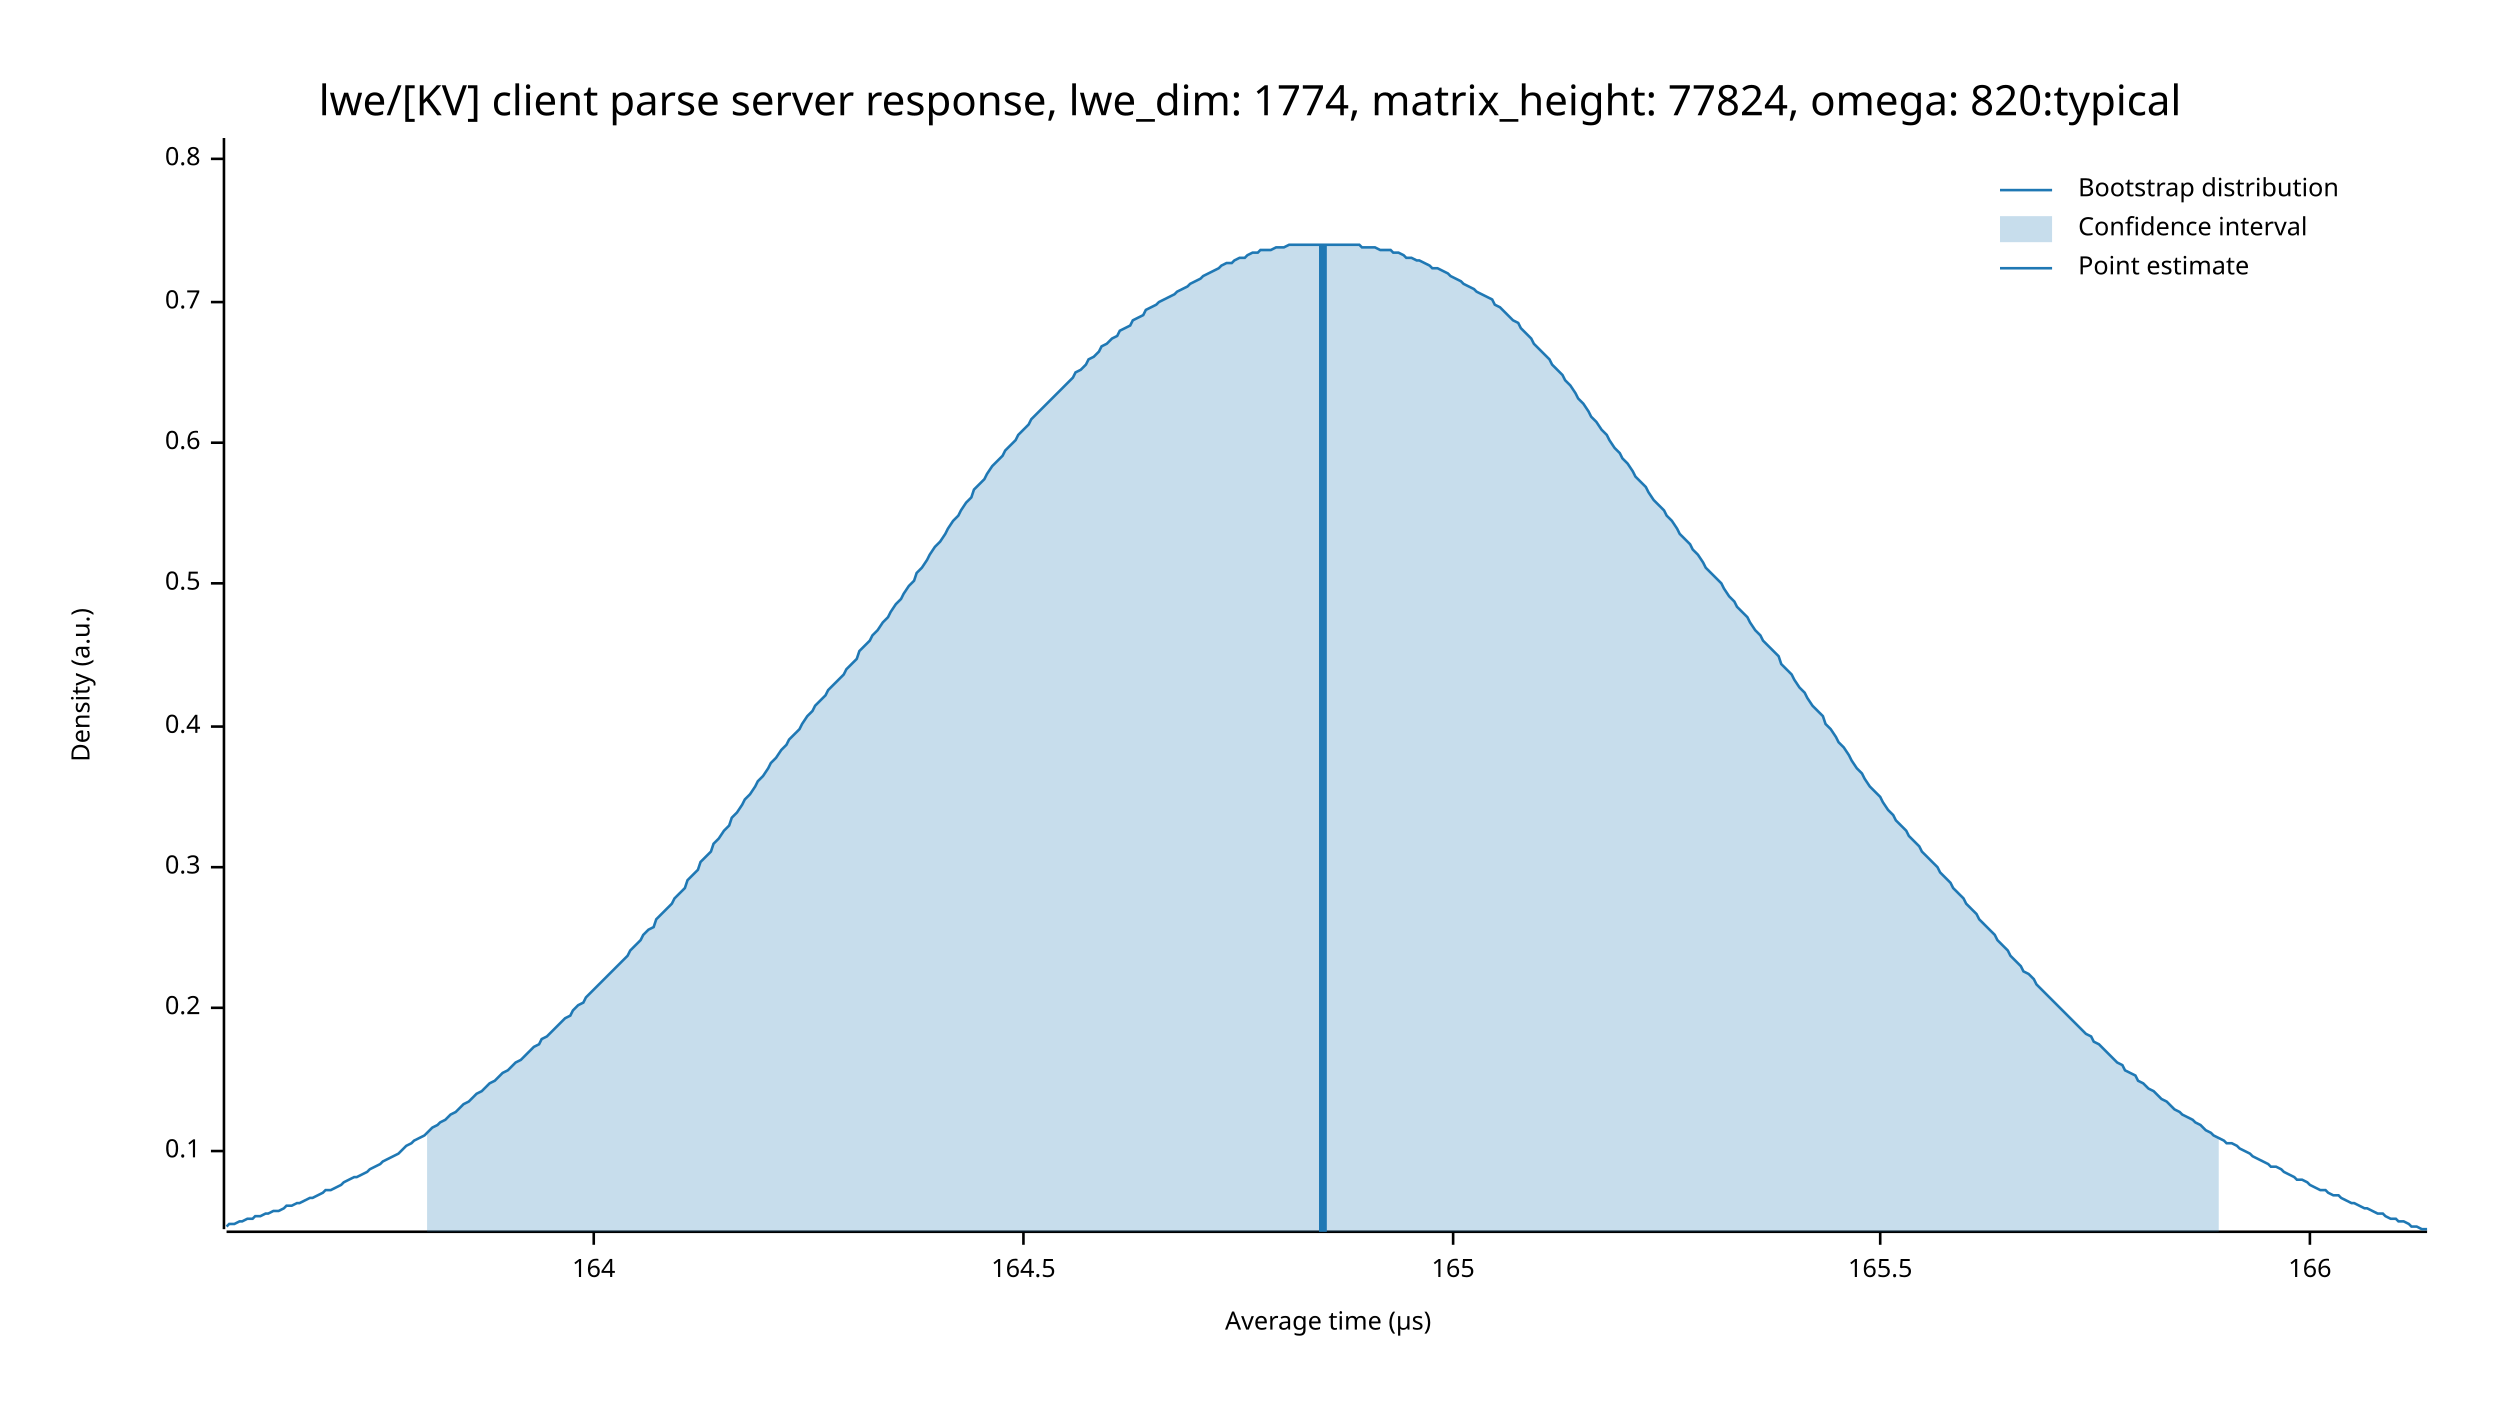
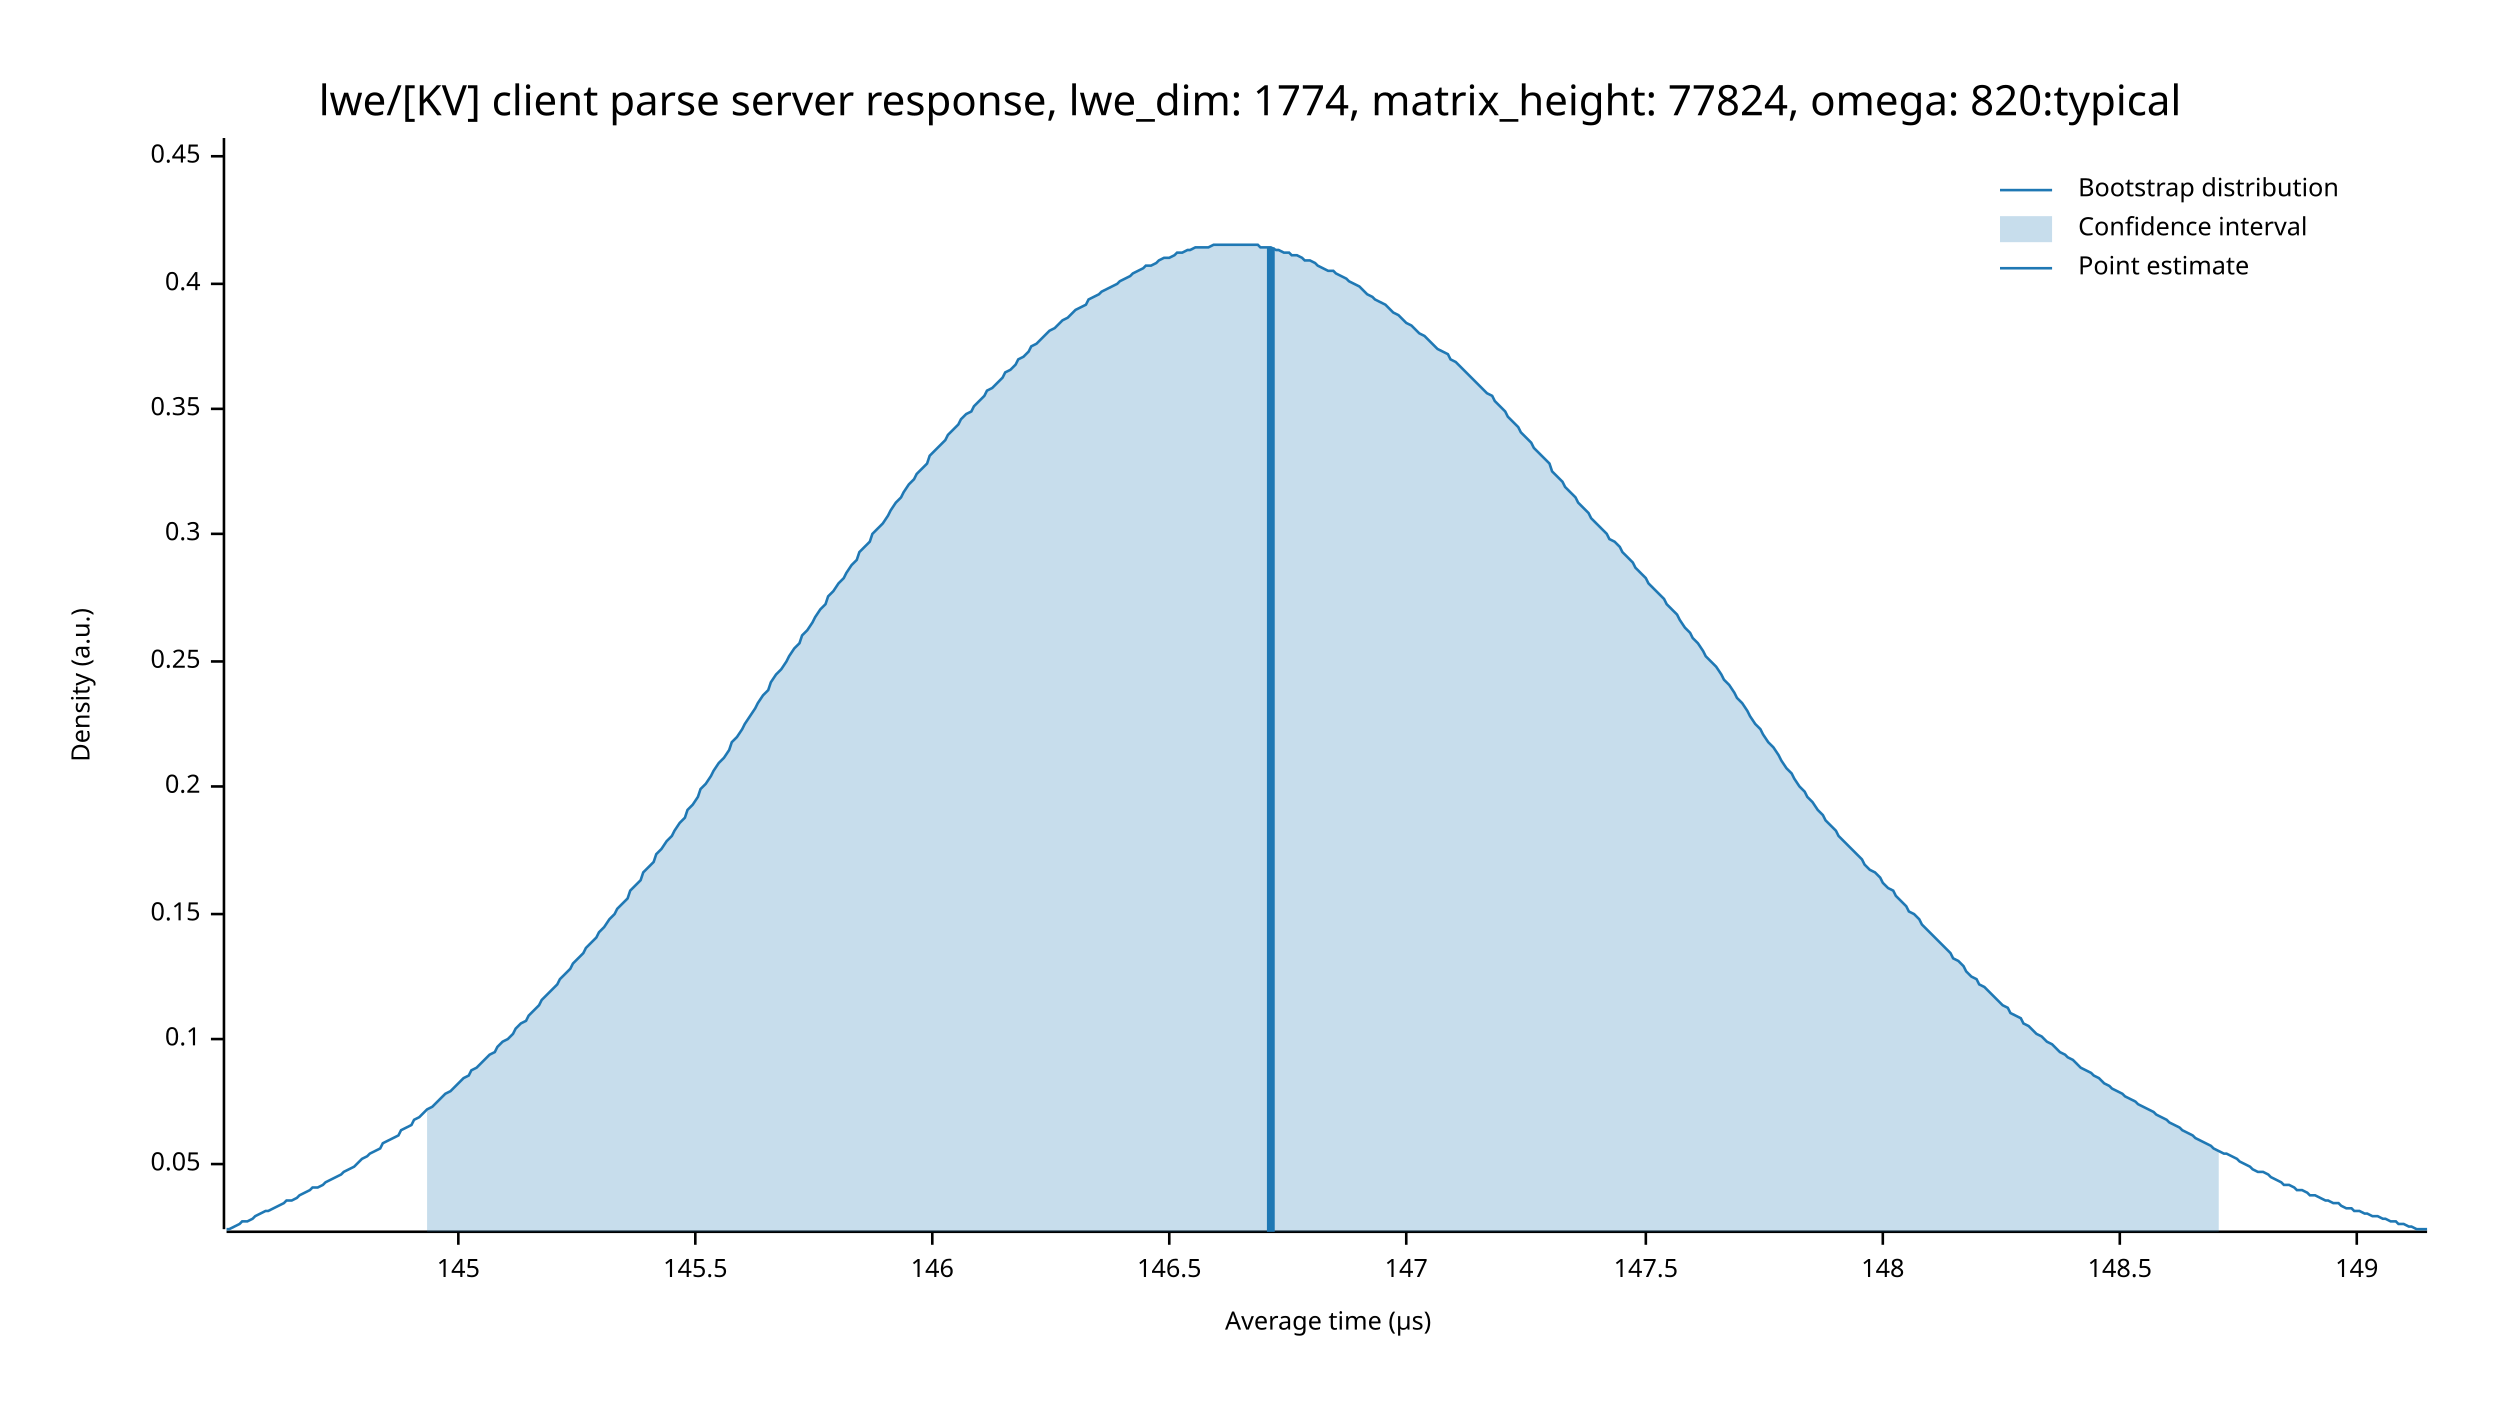
<svg xmlns="http://www.w3.org/2000/svg" width="960" height="540" viewBox="0 0 960 540">
  <text x="480" y="32" dy="0.76em" text-anchor="middle" font-family="sans-serif" font-size="16.129" opacity="1" fill="#000000">
lwe/[KV] client parse server response, lwe_dim: 1774, matrix_height: 77824, omega: 820:typical
</text>
  <text x="27" y="263" dy="0.76em" text-anchor="middle" font-family="sans-serif" font-size="9.677" opacity="1" fill="#000000" transform="rotate(270, 27, 263)">
Density (a.u.)
</text>
  <text x="510" y="513" dy="-0.5ex" text-anchor="middle" font-family="sans-serif" font-size="9.677" opacity="1" fill="#000000">
Average time (µs)
</text>
  <polyline fill="none" opacity="1" stroke="#000000" stroke-width="1" points="86,53 86,472 " />
-   <text x="77" y="442" dy="0.5ex" text-anchor="end" font-family="sans-serif" font-size="9.677" opacity="1" fill="#000000">
+   <text x="77" y="447" dy="0.5ex" text-anchor="end" font-family="sans-serif" font-size="9.677" opacity="1" fill="#000000">
+ 0.05
+ </text>
+   <polyline fill="none" opacity="1" stroke="#000000" stroke-width="1" points="81,447 86,447 " />
+   <text x="77" y="399" dy="0.5ex" text-anchor="end" font-family="sans-serif" font-size="9.677" opacity="1" fill="#000000">
0.1
</text>
-   <polyline fill="none" opacity="1" stroke="#000000" stroke-width="1" points="81,442 86,442 " />
-   <text x="77" y="387" dy="0.5ex" text-anchor="end" font-family="sans-serif" font-size="9.677" opacity="1" fill="#000000">
+   <polyline fill="none" opacity="1" stroke="#000000" stroke-width="1" points="81,399 86,399 " />
+   <text x="77" y="351" dy="0.5ex" text-anchor="end" font-family="sans-serif" font-size="9.677" opacity="1" fill="#000000">
+ 0.15
+ </text>
+   <polyline fill="none" opacity="1" stroke="#000000" stroke-width="1" points="81,351 86,351 " />
+   <text x="77" y="302" dy="0.5ex" text-anchor="end" font-family="sans-serif" font-size="9.677" opacity="1" fill="#000000">
0.2
</text>
-   <polyline fill="none" opacity="1" stroke="#000000" stroke-width="1" points="81,387 86,387 " />
-   <text x="77" y="333" dy="0.5ex" text-anchor="end" font-family="sans-serif" font-size="9.677" opacity="1" fill="#000000">
+   <polyline fill="none" opacity="1" stroke="#000000" stroke-width="1" points="81,302 86,302 " />
+   <text x="77" y="254" dy="0.5ex" text-anchor="end" font-family="sans-serif" font-size="9.677" opacity="1" fill="#000000">
+ 0.25
+ </text>
+   <polyline fill="none" opacity="1" stroke="#000000" stroke-width="1" points="81,254 86,254 " />
+   <text x="77" y="205" dy="0.5ex" text-anchor="end" font-family="sans-serif" font-size="9.677" opacity="1" fill="#000000">
0.3
</text>
-   <polyline fill="none" opacity="1" stroke="#000000" stroke-width="1" points="81,333 86,333 " />
-   <text x="77" y="279" dy="0.5ex" text-anchor="end" font-family="sans-serif" font-size="9.677" opacity="1" fill="#000000">
+   <polyline fill="none" opacity="1" stroke="#000000" stroke-width="1" points="81,205 86,205 " />
+   <text x="77" y="157" dy="0.5ex" text-anchor="end" font-family="sans-serif" font-size="9.677" opacity="1" fill="#000000">
+ 0.35
+ </text>
+   <polyline fill="none" opacity="1" stroke="#000000" stroke-width="1" points="81,157 86,157 " />
+   <text x="77" y="109" dy="0.5ex" text-anchor="end" font-family="sans-serif" font-size="9.677" opacity="1" fill="#000000">
0.4
</text>
-   <polyline fill="none" opacity="1" stroke="#000000" stroke-width="1" points="81,279 86,279 " />
-   <text x="77" y="224" dy="0.5ex" text-anchor="end" font-family="sans-serif" font-size="9.677" opacity="1" fill="#000000">
- 0.5
+   <polyline fill="none" opacity="1" stroke="#000000" stroke-width="1" points="81,109 86,109 " />
+   <text x="77" y="60" dy="0.5ex" text-anchor="end" font-family="sans-serif" font-size="9.677" opacity="1" fill="#000000">
+ 0.45
</text>
-   <polyline fill="none" opacity="1" stroke="#000000" stroke-width="1" points="81,224 86,224 " />
-   <text x="77" y="170" dy="0.5ex" text-anchor="end" font-family="sans-serif" font-size="9.677" opacity="1" fill="#000000">
- 0.6
+   <polyline fill="none" opacity="1" stroke="#000000" stroke-width="1" points="81,60 86,60 " />
+   <polyline fill="none" opacity="1" stroke="#000000" stroke-width="1" points="87,473 932,473 " />
+   <text x="176" y="483" dy="0.76em" text-anchor="middle" font-family="sans-serif" font-size="9.677" opacity="1" fill="#000000">
+ 145
</text>
-   <polyline fill="none" opacity="1" stroke="#000000" stroke-width="1" points="81,170 86,170 " />
-   <text x="77" y="116" dy="0.5ex" text-anchor="end" font-family="sans-serif" font-size="9.677" opacity="1" fill="#000000">
- 0.7
+   <polyline fill="none" opacity="1" stroke="#000000" stroke-width="1" points="176,473 176,478 " />
+   <text x="267" y="483" dy="0.76em" text-anchor="middle" font-family="sans-serif" font-size="9.677" opacity="1" fill="#000000">
+ 145.5
</text>
-   <polyline fill="none" opacity="1" stroke="#000000" stroke-width="1" points="81,116 86,116 " />
-   <text x="77" y="61" dy="0.5ex" text-anchor="end" font-family="sans-serif" font-size="9.677" opacity="1" fill="#000000">
- 0.8
+   <polyline fill="none" opacity="1" stroke="#000000" stroke-width="1" points="267,473 267,478 " />
+   <text x="358" y="483" dy="0.76em" text-anchor="middle" font-family="sans-serif" font-size="9.677" opacity="1" fill="#000000">
+ 146
</text>
-   <polyline fill="none" opacity="1" stroke="#000000" stroke-width="1" points="81,61 86,61 " />
-   <polyline fill="none" opacity="1" stroke="#000000" stroke-width="1" points="87,473 932,473 " />
-   <text x="228" y="483" dy="0.76em" text-anchor="middle" font-family="sans-serif" font-size="9.677" opacity="1" fill="#000000">
- 164
+   <polyline fill="none" opacity="1" stroke="#000000" stroke-width="1" points="358,473 358,478 " />
+   <text x="449" y="483" dy="0.76em" text-anchor="middle" font-family="sans-serif" font-size="9.677" opacity="1" fill="#000000">
+ 146.5
</text>
-   <polyline fill="none" opacity="1" stroke="#000000" stroke-width="1" points="228,473 228,478 " />
-   <text x="393" y="483" dy="0.76em" text-anchor="middle" font-family="sans-serif" font-size="9.677" opacity="1" fill="#000000">
- 164.5
+   <polyline fill="none" opacity="1" stroke="#000000" stroke-width="1" points="449,473 449,478 " />
+   <text x="540" y="483" dy="0.76em" text-anchor="middle" font-family="sans-serif" font-size="9.677" opacity="1" fill="#000000">
+ 147
</text>
-   <polyline fill="none" opacity="1" stroke="#000000" stroke-width="1" points="393,473 393,478 " />
-   <text x="558" y="483" dy="0.76em" text-anchor="middle" font-family="sans-serif" font-size="9.677" opacity="1" fill="#000000">
- 165
+   <polyline fill="none" opacity="1" stroke="#000000" stroke-width="1" points="540,473 540,478 " />
+   <text x="632" y="483" dy="0.76em" text-anchor="middle" font-family="sans-serif" font-size="9.677" opacity="1" fill="#000000">
+ 147.5
</text>
-   <polyline fill="none" opacity="1" stroke="#000000" stroke-width="1" points="558,473 558,478 " />
-   <text x="722" y="483" dy="0.76em" text-anchor="middle" font-family="sans-serif" font-size="9.677" opacity="1" fill="#000000">
- 165.5
+   <polyline fill="none" opacity="1" stroke="#000000" stroke-width="1" points="632,473 632,478 " />
+   <text x="723" y="483" dy="0.76em" text-anchor="middle" font-family="sans-serif" font-size="9.677" opacity="1" fill="#000000">
+ 148
</text>
-   <polyline fill="none" opacity="1" stroke="#000000" stroke-width="1" points="722,473 722,478 " />
-   <text x="887" y="483" dy="0.76em" text-anchor="middle" font-family="sans-serif" font-size="9.677" opacity="1" fill="#000000">
- 166
+   <polyline fill="none" opacity="1" stroke="#000000" stroke-width="1" points="723,473 723,478 " />
+   <text x="814" y="483" dy="0.76em" text-anchor="middle" font-family="sans-serif" font-size="9.677" opacity="1" fill="#000000">
+ 148.5
</text>
-   <polyline fill="none" opacity="1" stroke="#000000" stroke-width="1" points="887,473 887,478 " />
-   <polyline fill="none" opacity="1" stroke="#1F78B4" stroke-width="1" points="87,471 88,470 90,470 92,469 93,469 95,468 97,468 98,467 100,467 102,466 103,466 105,465 107,465 109,464 110,463 112,463 114,462 115,462 117,461 119,460 120,460 122,459 124,458 125,457 127,457 129,456 131,455 132,454 134,453 136,452 137,452 139,451 141,450 142,449 144,448 146,447 147,446 149,445 151,444 153,443 154,442 156,440 158,439 159,438 161,437 163,436 164,435 166,433 168,432 169,431 171,430 173,428 175,427 176,426 178,424 180,423 181,422 183,420 185,419 186,418 188,416 190,415 191,414 193,412 195,411 197,409 198,408 200,407 202,405 203,404 205,402 207,401 208,399 210,398 212,396 214,394 215,393 217,391 219,390 220,388 222,386 224,385 225,383 227,381 229,379 230,378 232,376 234,374 236,372 237,371 239,369 241,367 242,365 244,363 246,361 247,359 249,357 251,356 252,353 254,351 256,349 258,347 259,345 261,343 263,341 264,338 266,336 268,334 269,331 271,329 273,327 274,324 276,322 278,319 280,317 281,314 283,312 285,309 286,307 288,305 290,302 291,300 293,298 295,295 296,293 298,291 300,288 302,286 303,284 305,282 307,280 308,278 310,275 312,273 313,271 315,269 317,267 318,265 320,263 322,261 324,259 325,257 327,255 329,253 330,250 332,248 334,246 335,244 337,242 339,239 341,237 342,235 344,232 346,230 347,228 349,225 351,223 352,220 354,218 356,215 357,213 359,210 361,208 363,205 364,203 366,200 368,198 369,196 371,193 373,191 374,188 376,186 378,184 379,182 381,179 383,177 385,175 386,173 388,171 390,169 391,167 393,165 395,163 396,161 398,159 400,157 401,156 403,154 405,152 407,150 408,149 410,147 412,145 413,143 415,142 417,140 418,138 420,137 422,135 423,133 425,132 427,130 429,129 430,127 432,126 434,125 435,123 437,122 439,121 440,119 442,118 444,117 445,116 447,115 449,114 451,113 452,112 454,111 456,110 457,109 459,108 461,107 462,106 464,105 466,104 468,103 469,102 471,101 473,101 474,100 476,99 478,99 479,98 481,97 483,97 484,96 486,96 488,96 490,95 491,95 493,95 495,94 496,94 498,94 500,94 501,94 503,94 505,94 506,94 508,94 510,94 512,94 513,94 515,94 517,94 518,94 520,94 522,94 523,95 525,95 527,95 528,95 530,96 532,96 534,96 535,97 537,97 539,98 540,99 542,99 544,100 545,100 547,101 549,102 550,103 552,103 554,104 556,105 557,106 559,107 561,108 562,109 564,110 566,111 567,112 569,113 571,114 573,115 574,117 576,118 578,120 579,121 581,123 583,124 584,126 586,128 588,130 589,132 591,134 593,136 595,138 596,140 598,142 600,144 601,146 603,148 605,151 606,153 608,155 610,158 611,160 613,162 615,165 617,167 618,169 620,172 622,174 623,176 625,178 627,181 628,183 630,185 632,187 633,189 635,192 637,194 639,196 640,198 642,200 644,203 645,205 647,207 649,209 650,211 652,213 654,216 655,218 657,220 659,222 661,224 662,226 664,229 666,231 667,233 669,235 671,237 672,239 674,242 676,244 677,246 679,248 681,250 683,252 684,255 686,257 688,259 689,261 691,264 693,266 694,268 696,271 698,273 700,275 701,278 703,280 705,283 706,285 708,287 710,290 711,292 713,295 715,297 716,299 718,302 720,304 722,306 723,308 725,311 727,313 728,315 730,317 732,319 733,321 735,323 737,325 738,327 740,329 742,331 744,333 745,335 747,337 749,339 750,341 752,343 754,345 755,347 757,349 759,351 760,353 762,355 764,357 766,359 767,361 769,363 771,365 772,367 774,369 776,371 777,373 779,374 781,376 782,378 784,380 786,382 788,384 789,385 791,387 793,389 794,390 796,392 798,394 799,395 801,397 803,398 804,400 806,401 808,403 810,405 811,406 813,408 815,409 816,411 818,412 820,413 821,415 823,416 825,418 827,419 828,420 830,422 832,423 833,424 835,426 837,427 838,428 840,429 842,430 843,431 845,432 847,434 849,435 850,436 852,437 854,438 855,439 857,439 859,440 860,441 862,442 864,443 865,444 867,445 869,446 871,447 872,448 874,448 876,449 877,450 879,451 881,452 882,453 884,453 886,454 887,455 889,456 891,457 893,457 894,458 896,459 898,459 899,460 901,461 903,462 904,462 906,463 908,464 909,464 911,465 913,466 915,466 916,467 918,468 920,468 921,469 923,469 925,470 926,471 928,471 930,472 932,472 " />
-   <polygon opacity="0.25" fill="#1F78B4" points="164,435 166,433 168,432 169,431 171,430 173,428 175,427 176,426 178,424 180,423 181,422 183,420 185,419 186,418 188,416 190,415 191,414 193,412 195,411 197,409 198,408 200,407 202,405 203,404 205,402 207,401 208,399 210,398 212,396 214,394 215,393 217,391 219,390 220,388 222,386 224,385 225,383 227,381 229,379 230,378 232,376 234,374 236,372 237,371 239,369 241,367 242,365 244,363 246,361 247,359 249,357 251,356 252,353 254,351 256,349 258,347 259,345 261,343 263,341 264,338 266,336 268,334 269,331 271,329 273,327 274,324 276,322 278,319 280,317 281,314 283,312 285,309 286,307 288,305 290,302 291,300 293,298 295,295 296,293 298,291 300,288 302,286 303,284 305,282 307,280 308,278 310,275 312,273 313,271 315,269 317,267 318,265 320,263 322,261 324,259 325,257 327,255 329,253 330,250 332,248 334,246 335,244 337,242 339,239 341,237 342,235 344,232 346,230 347,228 349,225 351,223 352,220 354,218 356,215 357,213 359,210 361,208 363,205 364,203 366,200 368,198 369,196 371,193 373,191 374,188 376,186 378,184 379,182 381,179 383,177 385,175 386,173 388,171 390,169 391,167 393,165 395,163 396,161 398,159 400,157 401,156 403,154 405,152 407,150 408,149 410,147 412,145 413,143 415,142 417,140 418,138 420,137 422,135 423,133 425,132 427,130 429,129 430,127 432,126 434,125 435,123 437,122 439,121 440,119 442,118 444,117 445,116 447,115 449,114 451,113 452,112 454,111 456,110 457,109 459,108 461,107 462,106 464,105 466,104 468,103 469,102 471,101 473,101 474,100 476,99 478,99 479,98 481,97 483,97 484,96 486,96 488,96 490,95 491,95 493,95 495,94 496,94 498,94 500,94 501,94 503,94 505,94 506,94 508,94 510,94 512,94 513,94 515,94 517,94 518,94 520,94 522,94 523,95 525,95 527,95 528,95 530,96 532,96 534,96 535,97 537,97 539,98 540,99 542,99 544,100 545,100 547,101 549,102 550,103 552,103 554,104 556,105 557,106 559,107 561,108 562,109 564,110 566,111 567,112 569,113 571,114 573,115 574,117 576,118 578,120 579,121 581,123 583,124 584,126 586,128 588,130 589,132 591,134 593,136 595,138 596,140 598,142 600,144 601,146 603,148 605,151 606,153 608,155 610,158 611,160 613,162 615,165 617,167 618,169 620,172 622,174 623,176 625,178 627,181 628,183 630,185 632,187 633,189 635,192 637,194 639,196 640,198 642,200 644,203 645,205 647,207 649,209 650,211 652,213 654,216 655,218 657,220 659,222 661,224 662,226 664,229 666,231 667,233 669,235 671,237 672,239 674,242 676,244 677,246 679,248 681,250 683,252 684,255 686,257 688,259 689,261 691,264 693,266 694,268 696,271 698,273 700,275 701,278 703,280 705,283 706,285 708,287 710,290 711,292 713,295 715,297 716,299 718,302 720,304 722,306 723,308 725,311 727,313 728,315 730,317 732,319 733,321 735,323 737,325 738,327 740,329 742,331 744,333 745,335 747,337 749,339 750,341 752,343 754,345 755,347 757,349 759,351 760,353 762,355 764,357 766,359 767,361 769,363 771,365 772,367 774,369 776,371 777,373 779,374 781,376 782,378 784,380 786,382 788,384 789,385 791,387 793,389 794,390 796,392 798,394 799,395 801,397 803,398 804,400 806,401 808,403 810,405 811,406 813,408 815,409 816,411 818,412 820,413 821,415 823,416 825,418 827,419 828,420 830,422 832,423 833,424 835,426 837,427 838,428 840,429 842,430 843,431 845,432 847,434 849,435 850,436 852,437 852,473 164,473 " />
-   <polyline fill="none" opacity="1" stroke="#1F78B4" stroke-width="3" points="508,473 508,94 " />
+   <polyline fill="none" opacity="1" stroke="#000000" stroke-width="1" points="814,473 814,478 " />
+   <text x="905" y="483" dy="0.76em" text-anchor="middle" font-family="sans-serif" font-size="9.677" opacity="1" fill="#000000">
+ 149
+ </text>
+   <polyline fill="none" opacity="1" stroke="#000000" stroke-width="1" points="905,473 905,478 " />
+   <polyline fill="none" opacity="1" stroke="#1F78B4" stroke-width="1" points="87,472 88,472 90,471 92,470 93,469 95,469 97,468 98,467 100,466 102,465 103,465 105,464 107,463 109,462 110,461 112,461 114,460 115,459 117,458 119,457 120,456 122,456 124,455 125,454 127,453 129,452 131,451 132,450 134,449 136,448 137,447 139,445 141,444 142,443 144,442 146,441 147,439 149,438 151,437 153,436 154,434 156,433 158,432 159,430 161,429 163,427 164,426 166,425 168,423 169,422 171,420 173,419 175,417 176,416 178,414 180,413 181,411 183,410 185,408 186,407 188,405 190,404 191,402 193,400 195,399 197,397 198,395 200,393 202,392 203,390 205,388 207,386 208,384 210,382 212,380 214,378 215,376 217,374 219,372 220,370 222,368 224,366 225,364 227,362 229,360 230,358 232,356 234,353 236,351 237,349 239,347 241,345 242,342 244,340 246,338 247,335 249,333 251,331 252,328 254,326 256,323 258,321 259,319 261,316 263,314 264,311 266,309 268,306 269,303 271,301 273,298 274,296 276,293 278,291 280,288 281,285 283,283 285,280 286,278 288,275 290,272 291,270 293,267 295,265 296,262 298,259 300,257 302,254 303,252 305,249 307,247 308,244 310,242 312,239 313,237 315,234 317,232 318,229 320,227 322,224 324,222 325,220 327,217 329,215 330,212 332,210 334,208 335,205 337,203 339,201 341,198 342,196 344,193 346,191 347,189 349,186 351,184 352,182 354,180 356,178 357,175 359,173 361,171 363,169 364,167 366,165 368,163 369,161 371,159 373,158 374,156 376,154 378,152 379,150 381,149 383,147 385,145 386,143 388,142 390,140 391,138 393,137 395,135 396,133 398,132 400,130 401,129 403,127 405,126 407,124 408,123 410,122 412,120 413,119 415,118 417,117 418,115 420,114 422,113 423,112 425,111 427,110 429,109 430,108 432,107 434,106 435,105 437,104 439,103 440,102 442,102 444,101 445,100 447,99 449,99 451,98 452,97 454,97 456,96 457,96 459,95 461,95 462,95 464,95 466,94 468,94 469,94 471,94 473,94 474,94 476,94 478,94 479,94 481,94 483,94 484,95 486,95 488,95 490,96 491,96 493,97 495,97 496,98 498,98 500,99 501,100 503,100 505,101 506,102 508,103 510,104 512,104 513,105 515,106 517,107 518,108 520,109 522,110 523,111 525,113 527,114 528,115 530,116 532,117 534,119 535,120 537,121 539,123 540,124 542,125 544,127 545,128 547,129 549,131 550,132 552,134 554,135 556,136 557,138 559,139 561,141 562,142 564,144 566,146 567,147 569,149 571,151 573,152 574,154 576,156 578,158 579,160 581,162 583,164 584,166 586,168 588,170 589,172 591,174 593,176 595,178 596,181 598,183 600,185 601,187 603,189 605,191 606,193 608,195 610,197 611,199 613,201 615,203 617,205 618,207 620,208 622,210 623,212 625,214 627,216 628,218 630,220 632,222 633,224 635,226 637,228 639,230 640,232 642,234 644,236 645,238 647,241 649,243 650,245 652,247 654,250 655,252 657,254 659,256 661,259 662,261 664,263 666,266 667,268 669,270 671,273 672,275 674,278 676,280 677,282 679,285 681,287 683,290 684,292 686,295 688,297 689,299 691,302 693,304 694,306 696,308 698,311 700,313 701,315 703,317 705,319 706,321 708,323 710,325 711,326 713,328 715,330 716,332 718,334 720,335 722,337 723,339 725,341 727,342 728,344 730,346 732,348 733,350 735,351 737,353 738,355 740,357 742,359 744,361 745,362 747,364 749,366 750,368 752,369 754,371 755,373 757,375 759,376 760,378 762,379 764,381 766,383 767,384 769,386 771,387 772,389 774,390 776,391 777,393 779,394 781,396 782,397 784,398 786,400 788,401 789,402 791,404 793,405 794,406 796,407 798,409 799,410 801,411 803,412 804,413 806,414 808,416 810,417 811,418 813,419 815,420 816,421 818,422 820,423 821,424 823,425 825,426 827,427 828,428 830,429 832,430 833,431 835,432 837,433 838,434 840,435 842,436 843,437 845,438 847,439 849,440 850,441 852,442 854,443 855,443 857,444 859,445 860,446 862,447 864,448 865,449 867,450 869,450 871,451 872,452 874,453 876,454 877,455 879,455 881,456 882,457 884,457 886,458 887,459 889,459 891,460 893,461 894,461 896,462 898,462 899,463 901,464 903,464 904,465 906,465 908,466 909,466 911,467 913,467 915,468 916,468 918,469 920,469 921,470 923,470 925,471 926,471 928,472 930,472 932,472 " />
+   <polygon opacity="0.25" fill="#1F78B4" points="164,426 166,425 168,423 169,422 171,420 173,419 175,417 176,416 178,414 180,413 181,411 183,410 185,408 186,407 188,405 190,404 191,402 193,400 195,399 197,397 198,395 200,393 202,392 203,390 205,388 207,386 208,384 210,382 212,380 214,378 215,376 217,374 219,372 220,370 222,368 224,366 225,364 227,362 229,360 230,358 232,356 234,353 236,351 237,349 239,347 241,345 242,342 244,340 246,338 247,335 249,333 251,331 252,328 254,326 256,323 258,321 259,319 261,316 263,314 264,311 266,309 268,306 269,303 271,301 273,298 274,296 276,293 278,291 280,288 281,285 283,283 285,280 286,278 288,275 290,272 291,270 293,267 295,265 296,262 298,259 300,257 302,254 303,252 305,249 307,247 308,244 310,242 312,239 313,237 315,234 317,232 318,229 320,227 322,224 324,222 325,220 327,217 329,215 330,212 332,210 334,208 335,205 337,203 339,201 341,198 342,196 344,193 346,191 347,189 349,186 351,184 352,182 354,180 356,178 357,175 359,173 361,171 363,169 364,167 366,165 368,163 369,161 371,159 373,158 374,156 376,154 378,152 379,150 381,149 383,147 385,145 386,143 388,142 390,140 391,138 393,137 395,135 396,133 398,132 400,130 401,129 403,127 405,126 407,124 408,123 410,122 412,120 413,119 415,118 417,117 418,115 420,114 422,113 423,112 425,111 427,110 429,109 430,108 432,107 434,106 435,105 437,104 439,103 440,102 442,102 444,101 445,100 447,99 449,99 451,98 452,97 454,97 456,96 457,96 459,95 461,95 462,95 464,95 466,94 468,94 469,94 471,94 473,94 474,94 476,94 478,94 479,94 481,94 483,94 484,95 486,95 488,95 490,96 491,96 493,97 495,97 496,98 498,98 500,99 501,100 503,100 505,101 506,102 508,103 510,104 512,104 513,105 515,106 517,107 518,108 520,109 522,110 523,111 525,113 527,114 528,115 530,116 532,117 534,119 535,120 537,121 539,123 540,124 542,125 544,127 545,128 547,129 549,131 550,132 552,134 554,135 556,136 557,138 559,139 561,141 562,142 564,144 566,146 567,147 569,149 571,151 573,152 574,154 576,156 578,158 579,160 581,162 583,164 584,166 586,168 588,170 589,172 591,174 593,176 595,178 596,181 598,183 600,185 601,187 603,189 605,191 606,193 608,195 610,197 611,199 613,201 615,203 617,205 618,207 620,208 622,210 623,212 625,214 627,216 628,218 630,220 632,222 633,224 635,226 637,228 639,230 640,232 642,234 644,236 645,238 647,241 649,243 650,245 652,247 654,250 655,252 657,254 659,256 661,259 662,261 664,263 666,266 667,268 669,270 671,273 672,275 674,278 676,280 677,282 679,285 681,287 683,290 684,292 686,295 688,297 689,299 691,302 693,304 694,306 696,308 698,311 700,313 701,315 703,317 705,319 706,321 708,323 710,325 711,326 713,328 715,330 716,332 718,334 720,335 722,337 723,339 725,341 727,342 728,344 730,346 732,348 733,350 735,351 737,353 738,355 740,357 742,359 744,361 745,362 747,364 749,366 750,368 752,369 754,371 755,373 757,375 759,376 760,378 762,379 764,381 766,383 767,384 769,386 771,387 772,389 774,390 776,391 777,393 779,394 781,396 782,397 784,398 786,400 788,401 789,402 791,404 793,405 794,406 796,407 798,409 799,410 801,411 803,412 804,413 806,414 808,416 810,417 811,418 813,419 815,420 816,421 818,422 820,423 821,424 823,425 825,426 827,427 828,428 830,429 832,430 833,431 835,432 837,433 838,434 840,435 842,436 843,437 845,438 847,439 849,440 850,441 852,442 852,473 164,473 " />
+   <polyline fill="none" opacity="1" stroke="#1F78B4" stroke-width="3" points="488,473 488,95 " />
  <text x="798" y="68" dy="0.76em" text-anchor="start" font-family="sans-serif" font-size="9.677" opacity="1" fill="#000000">
Bootstrap distribution
</text>
  <text x="798" y="83" dy="0.76em" text-anchor="start" font-family="sans-serif" font-size="9.677" opacity="1" fill="#000000">
Confidence interval
</text>
  <text x="798" y="98" dy="0.76em" text-anchor="start" font-family="sans-serif" font-size="9.677" opacity="1" fill="#000000">
Point estimate
</text>
  <polyline fill="none" opacity="1" stroke="#1F78B4" stroke-width="1" points="768,73 788,73 " />
  <rect x="768" y="83" width="20" height="10" opacity="0.25" fill="#1F78B4" stroke="none" />
  <polyline fill="none" opacity="1" stroke="#1F78B4" stroke-width="1" points="768,103 788,103 " />
</svg>
